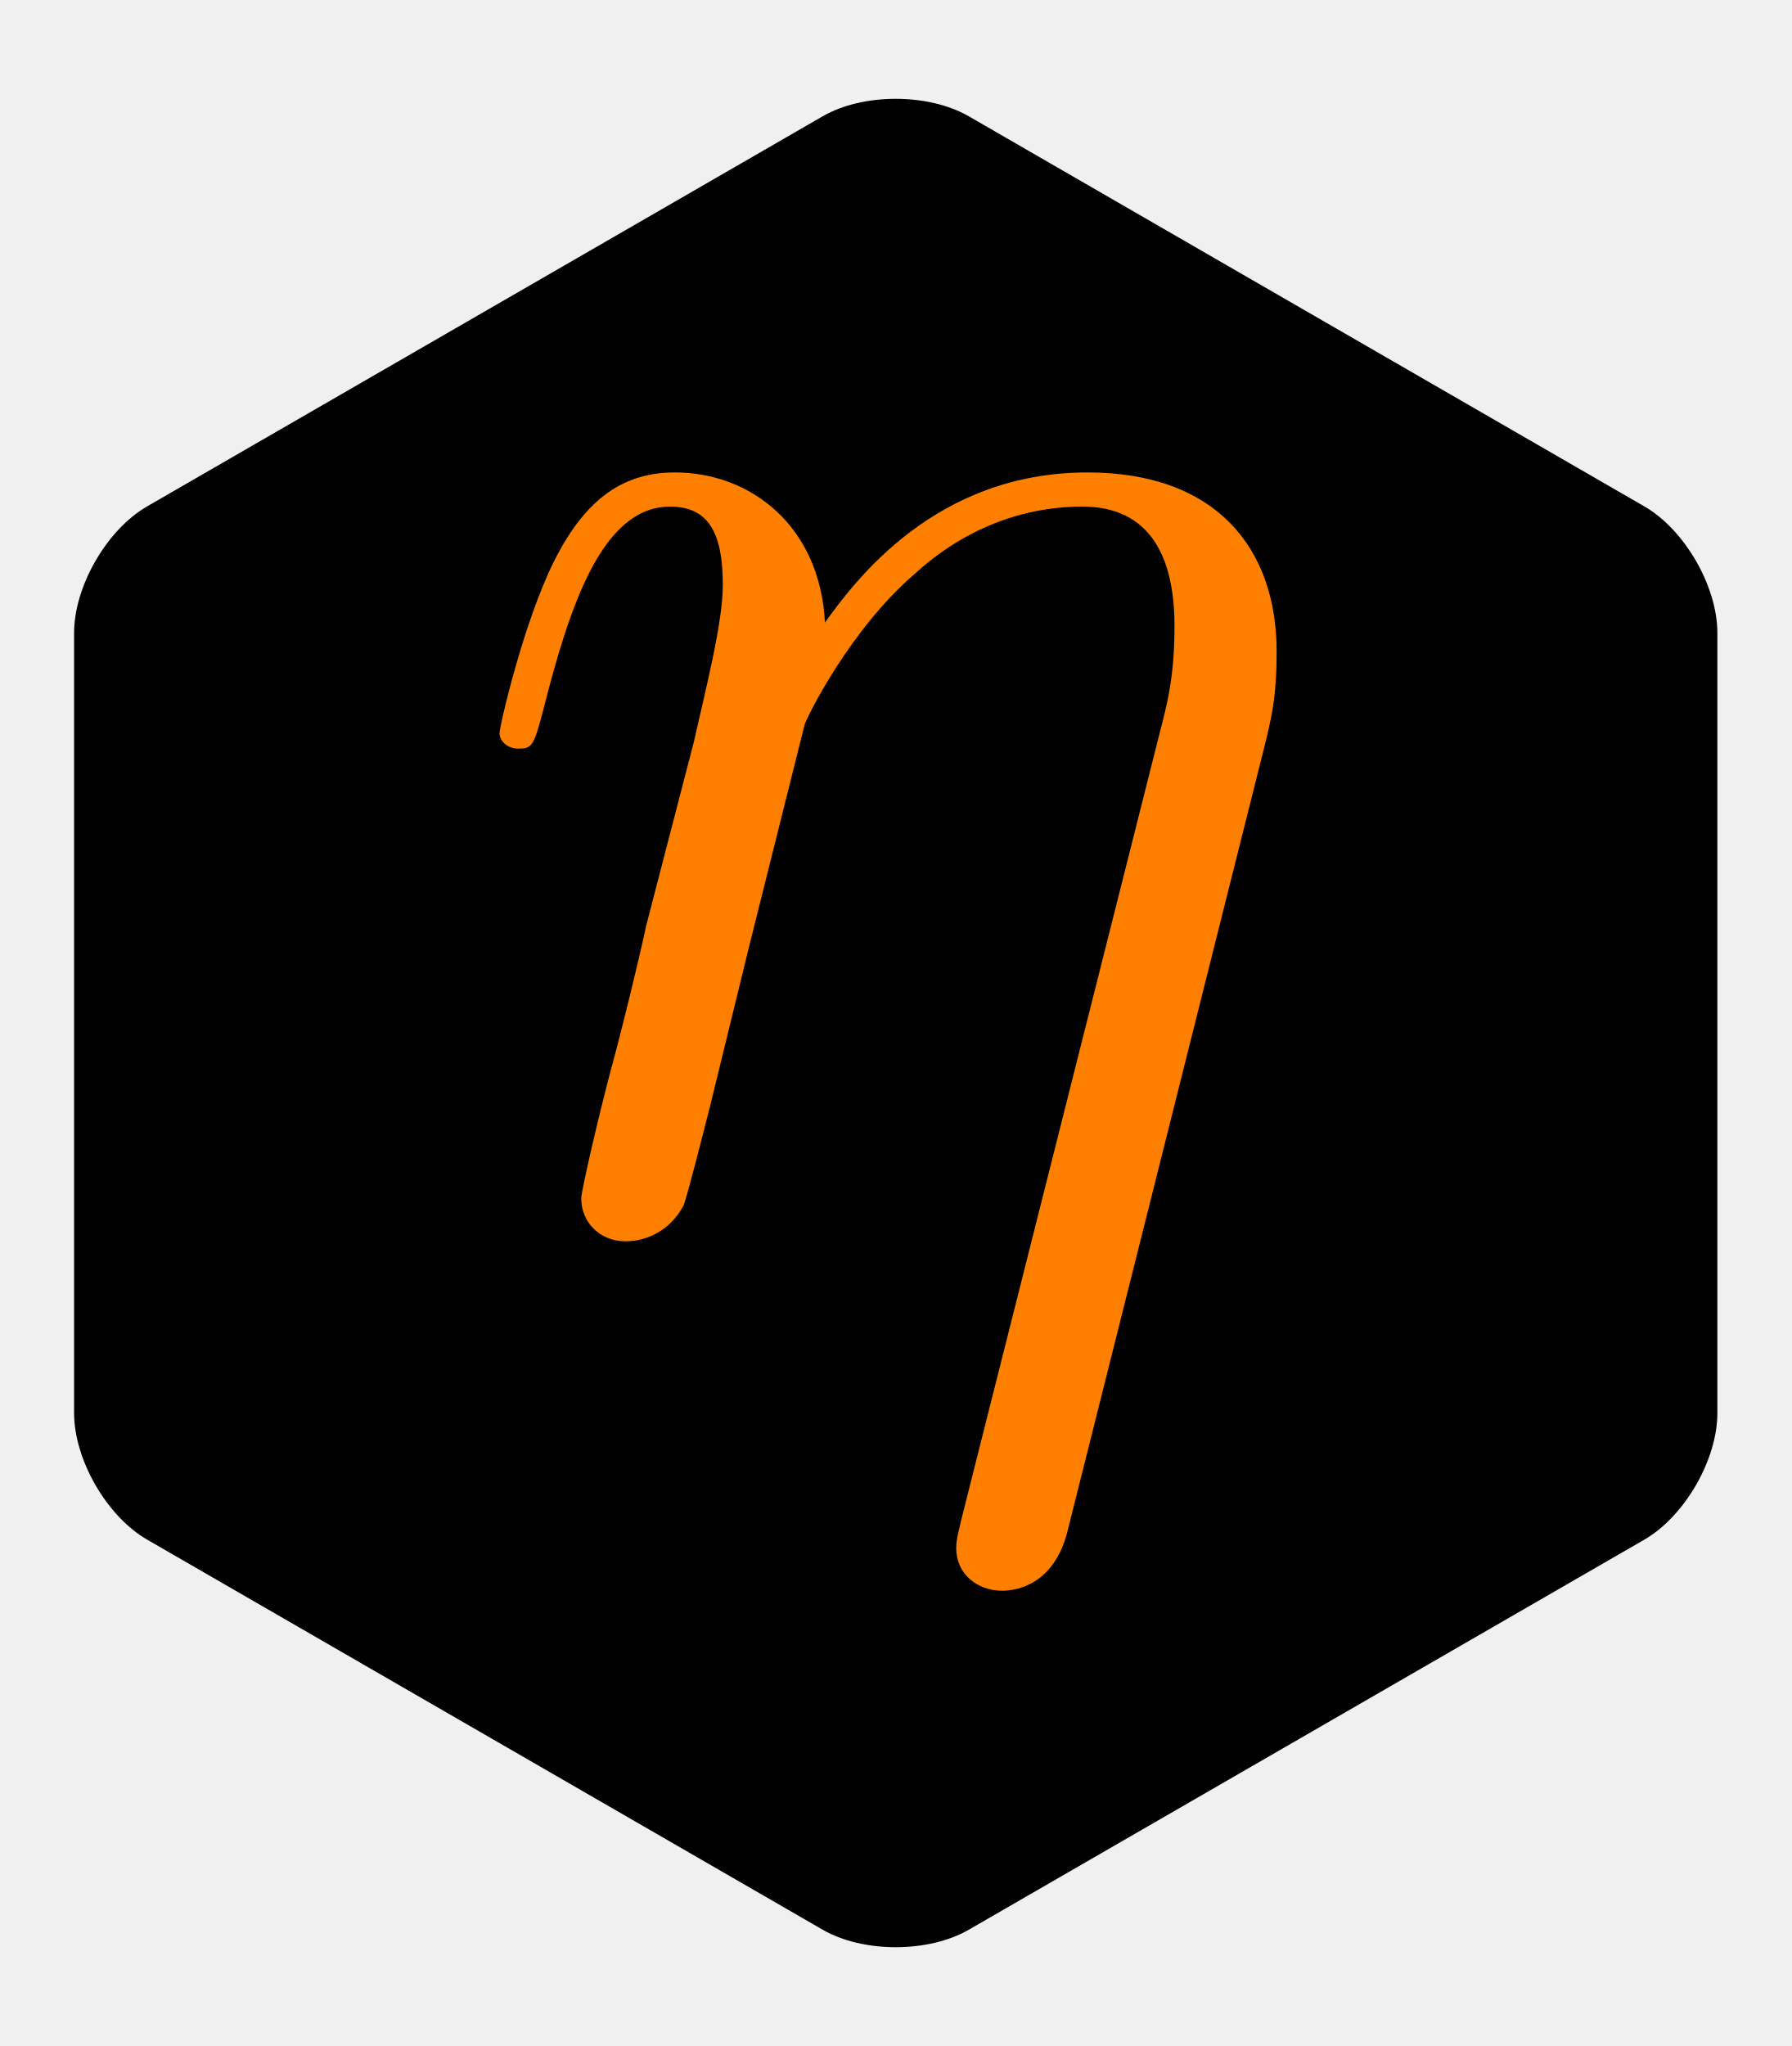
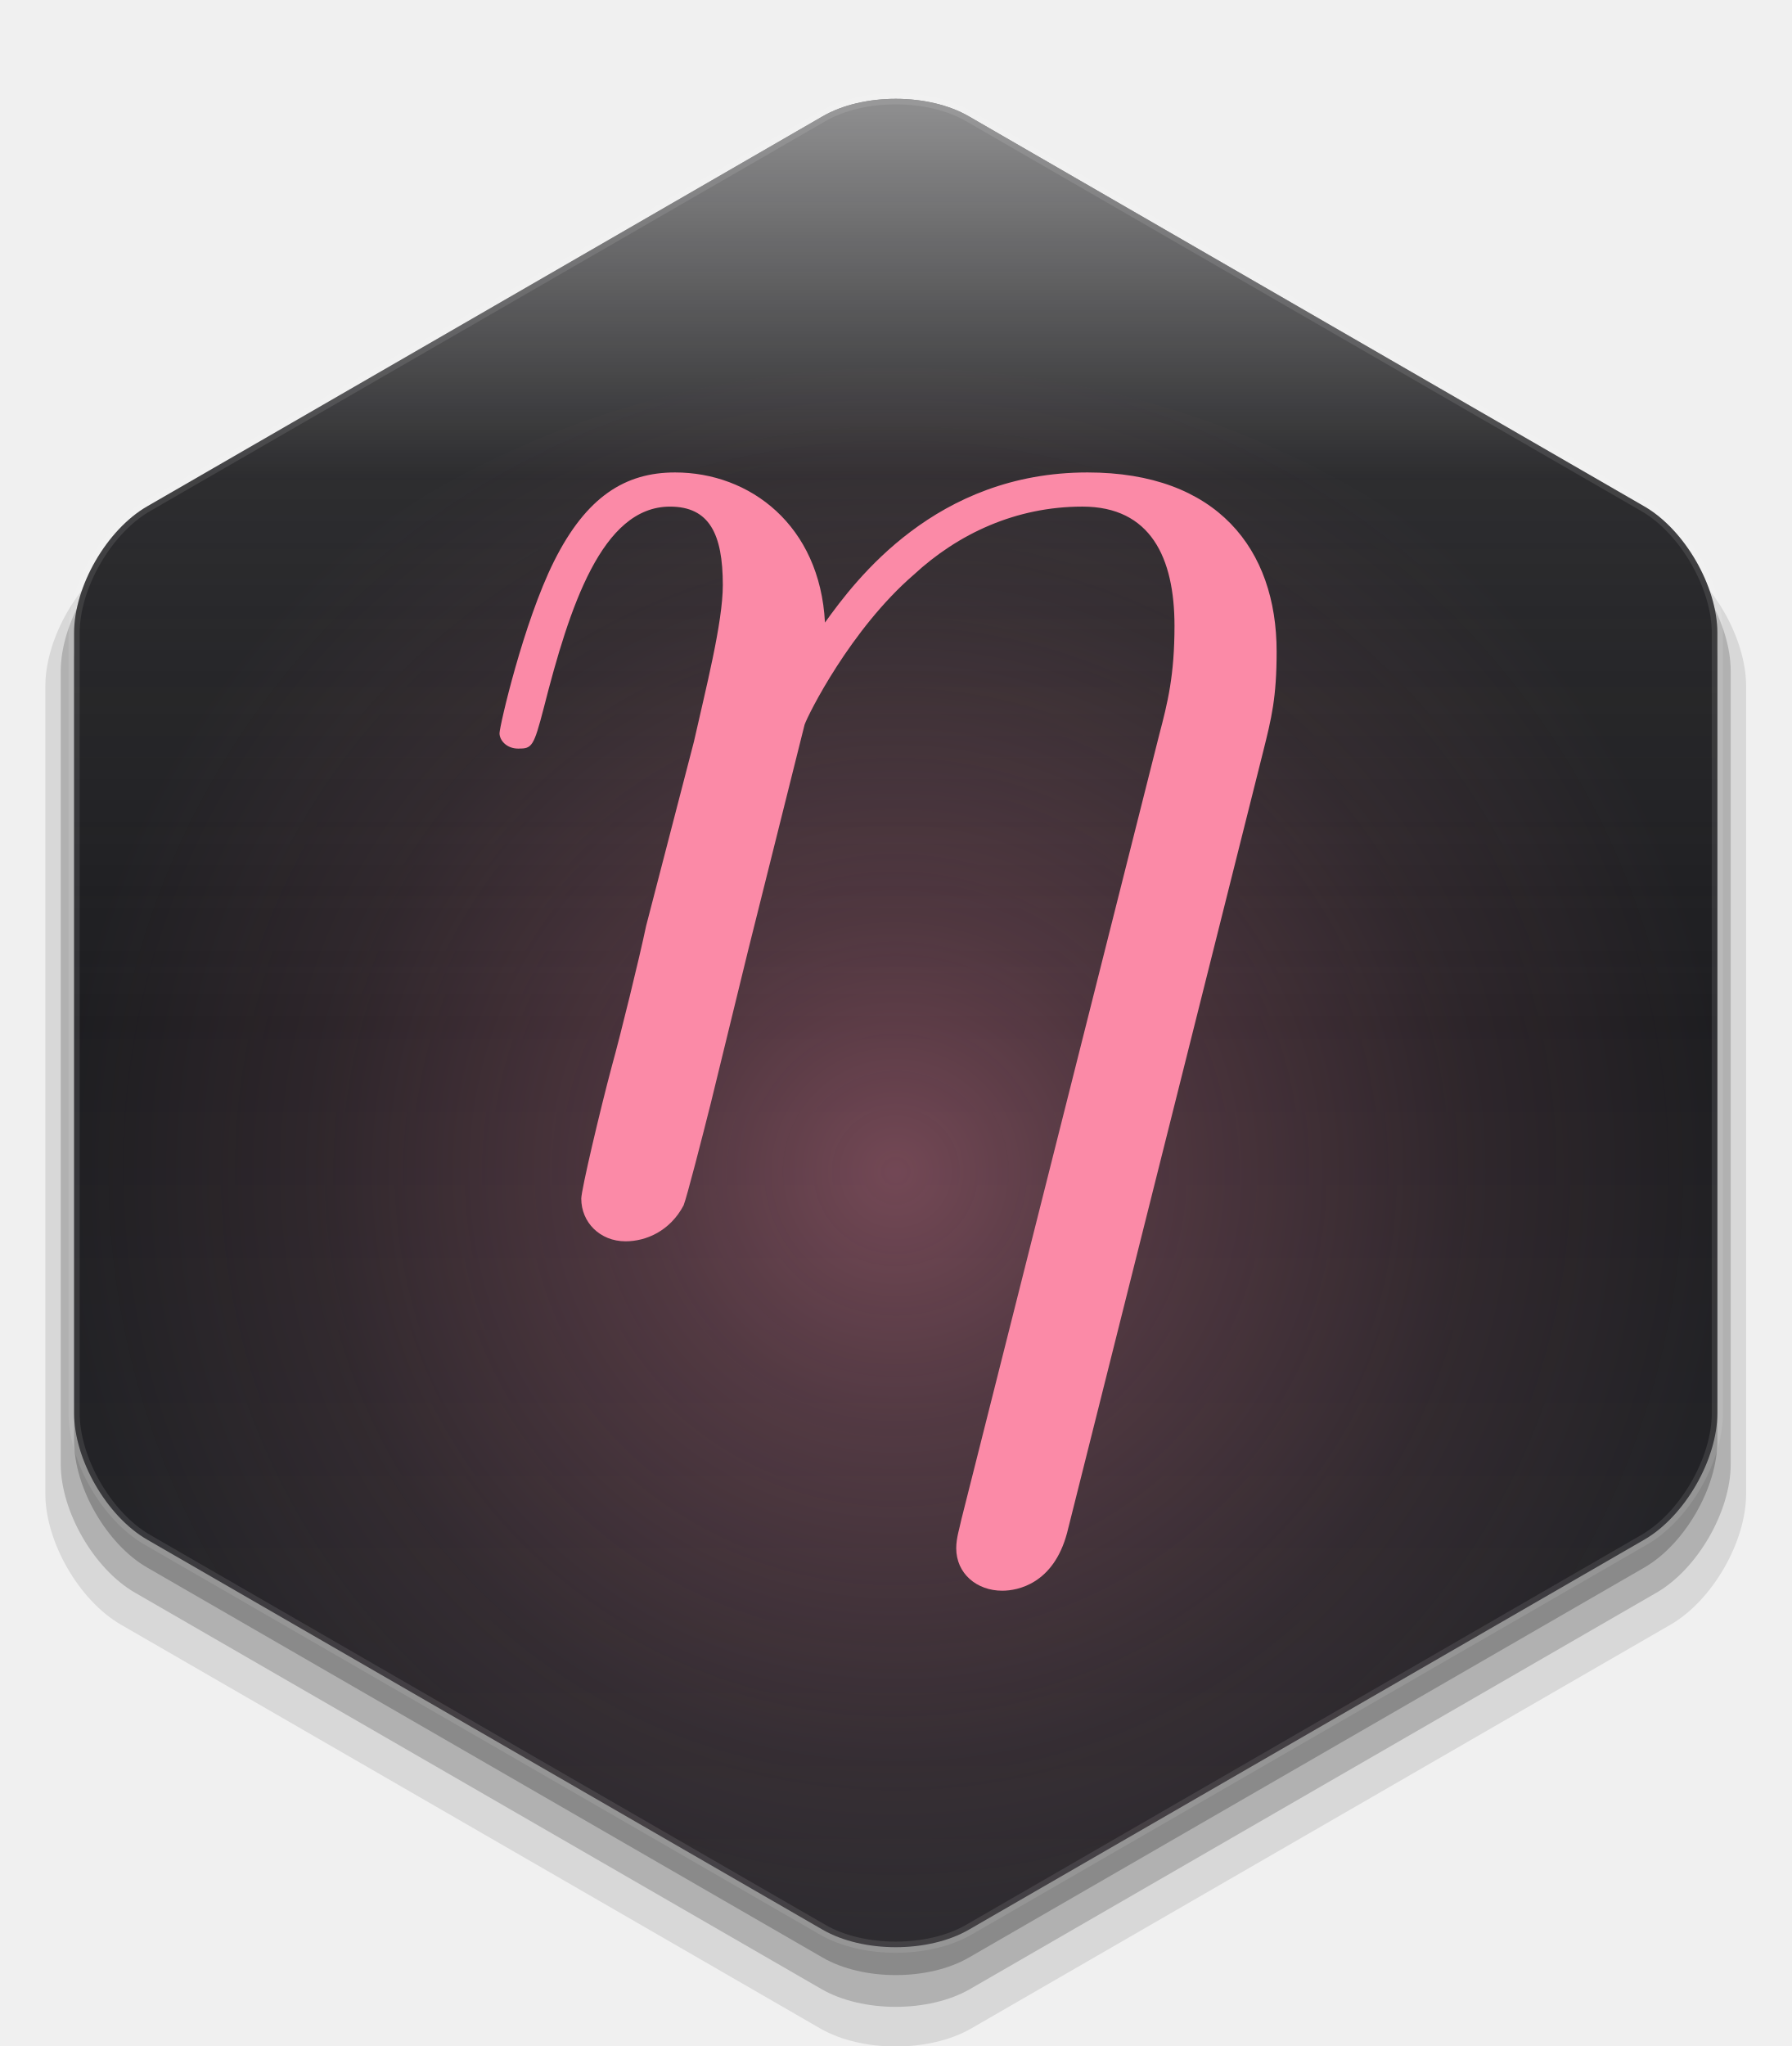
<svg xmlns="http://www.w3.org/2000/svg" version="1.1" id="svg1" width="160.575" height="183.361" viewBox="0 0 160.575 183.361">
-   <defs id="defs1" />
+   <defs id="defs1">
+     <linearGradient id="glassFill" x1="0" y1="0" x2="0" y2="1">
+       <stop offset="0%" stop-color="#2a2a2e" id="stop1" />
+       <stop offset="55%" stop-color="#1c1c1f" id="stop2" />
+       <stop offset="100%" stop-color="#101012" id="stop3" />
+     </linearGradient>
+     <linearGradient id="topHighlight" gradientUnits="userSpaceOnUse" x1="0" y1="10" x2="0" y2="92">
+       <stop offset="0%" stop-color="#ffffff" stop-opacity="0.52" id="stop4" />
+       <stop offset="40%" stop-color="#ffffff" stop-opacity="0.10" id="stop5" />
+       <stop offset="100%" stop-color="#ffffff" stop-opacity="0" id="stop6" />
+     </linearGradient>
+     <radialGradient id="etaGlow" gradientUnits="userSpaceOnUse" cx="80.29" cy="105" r="75">
+       <stop offset="0%" stop-color="#fb8aa7" stop-opacity="0.38" id="stop7" />
+       <stop offset="30%" stop-color="#fb8aa7" stop-opacity="0.22" id="stop8" />
+       <stop offset="70%" stop-color="#fb8aa7" stop-opacity="0.07" id="stop9" />
+       <stop offset="100%" stop-color="#fb8aa7" stop-opacity="0" id="stop10" />
+     </radialGradient>
+     <clipPath id="hexClip" clipPathUnits="userSpaceOnUse">
+       <path d="M 4.91,60.945 50.325,34.724 c 2.712,-1.565 4.91,-5.373 4.91,-8.504 v -52.441 c 0,-3.131 -2.198,-6.938 -4.91,-8.504 L 4.91,-60.945 c -2.712,-1.565 -7.108,-1.565 -9.819,0 l -45.416,26.221 c -2.712,1.565 -4.91,5.373 -4.91,8.504 v 52.441 c 0,3.131 2.198,6.938 4.91,8.504 L -4.91,60.945 c 2.712,1.565 7.108,1.565 9.819,0 z" transform="matrix(1.333333,0,0,-1.333333,80.288,91.68133)" id="path10" />
+     </clipPath>
+   </defs>
  <g id="g1">
-     <path id="path1" d="M 4.91,60.945 50.325,34.724 c 2.712,-1.565 4.91,-5.373 4.91,-8.504 v -52.441 c 0,-3.131 -2.198,-6.938 -4.91,-8.504 L 4.91,-60.945 c -2.712,-1.565 -7.108,-1.565 -9.819,0 l -45.416,26.221 c -2.712,1.565 -4.91,5.373 -4.91,8.504 v 52.441 c 0,3.131 2.198,6.938 4.91,8.504 L -4.91,60.945 c 2.712,1.565 7.108,1.565 9.819,0 z" style="fill:#000000;fill-opacity:1;fill-rule:nonzero;stroke:none" transform="matrix(1.333333,0,0,-1.333333,80.288,91.68133)" />
-     <path id="path2" d="m 54.422,-31.734 c 0.574,-2.297 0.914,-3.668 0.914,-6.762 0,-6.879 -4.008,-12.035 -12.715,-12.035 -10.195,0 -15.586,7.219 -17.648,10.09 -0.34,-6.539 -5.039,-10.09 -10.078,-10.09 -3.328,0 -5.953,1.605 -8.133,5.965 -2.062,4.125 -3.668,11.109 -3.668,11.566 0,0.457 0.457,1.031 1.266,1.031 0.914,0 1.031,-0.117 1.711,-2.742 1.723,-6.762 3.902,-13.523 8.484,-13.523 2.637,0 3.551,1.828 3.551,5.273 0,2.52 -1.148,6.984 -1.945,10.535 l -3.211,12.375 c -0.457,2.18 -1.723,7.336 -2.297,9.398 -0.797,2.977 -2.063,8.355 -2.063,8.93 0,1.605 1.266,2.871 2.977,2.871 1.383,0 2.988,-0.691 3.902,-2.414 0.223,-0.562 1.254,-4.582 1.828,-6.867 l 2.52,-10.313 3.785,-15.129 c 0.234,-0.68 3.094,-6.41 7.336,-10.078 2.977,-2.754 6.867,-4.582 11.344,-4.582 4.582,0 6.188,3.434 6.188,8.016 0,3.328 -0.457,5.156 -1.031,7.336 L 34.149,19.817 c -0.117,0.574 -0.352,1.266 -0.352,1.957 0,1.711 1.383,2.859 3.094,2.859 1.031,0 3.445,-0.457 4.359,-3.891 z m 0,0" style="fill:#ff8000;fill-opacity:1;fill-rule:nonzero;stroke:none" aria-label="η" transform="matrix(1.333333,0,0,1.333333,40.648,109.7147)" />
+     <path d="M 4.91,60.945 50.325,34.724 c 2.712,-1.565 4.91,-5.373 4.91,-8.504 v -52.441 c 0,-3.131 -2.198,-6.938 -4.91,-8.504 L 4.91,-60.945 c -2.712,-1.565 -7.108,-1.565 -9.819,0 l -45.416,26.221 c -2.712,1.565 -4.91,5.373 -4.91,8.504 v 52.441 c 0,3.131 2.198,6.938 4.91,8.504 L -4.91,60.945 c 2.712,1.565 7.108,1.565 9.819,0 z" style="fill:#000000;fill-opacity:0.10;stroke:none" transform="matrix(1.38,0,0,-1.38,80.288,97.68133)" id="path11" />
+     <path d="M 4.91,60.945 50.325,34.724 c 2.712,-1.565 4.91,-5.373 4.91,-8.504 v -52.441 c 0,-3.131 -2.198,-6.938 -4.91,-8.504 L 4.91,-60.945 c -2.712,-1.565 -7.108,-1.565 -9.819,0 l -45.416,26.221 c -2.712,1.565 -4.91,5.373 -4.91,8.504 v 52.441 c 0,3.131 2.198,6.938 4.91,8.504 L -4.91,60.945 c 2.712,1.565 7.108,1.565 9.819,0 z" style="fill:#000000;fill-opacity:0.18;stroke:none" transform="matrix(1.355,0,0,-1.355,80.288,95.68133)" id="path12" />
+     <path d="M 4.91,60.945 50.325,34.724 c 2.712,-1.565 4.91,-5.373 4.91,-8.504 v -52.441 c 0,-3.131 -2.198,-6.938 -4.91,-8.504 L 4.91,-60.945 c -2.712,-1.565 -7.108,-1.565 -9.819,0 l -45.416,26.221 c -2.712,1.565 -4.91,5.373 -4.91,8.504 v 52.441 c 0,3.131 2.198,6.938 4.91,8.504 L -4.91,60.945 c 2.712,1.565 7.108,1.565 9.819,0 z" style="fill:#000000;fill-opacity:0.22;stroke:none" transform="matrix(1.333333,0,0,-1.333333,80.288,94.18133)" id="path13" />
+     <path id="hexBase" d="M 4.91,60.945 50.325,34.724 c 2.712,-1.565 4.91,-5.373 4.91,-8.504 v -52.441 c 0,-3.131 -2.198,-6.938 -4.91,-8.504 L 4.91,-60.945 c -2.712,-1.565 -7.108,-1.565 -9.819,0 l -45.416,26.221 c -2.712,1.565 -4.91,5.373 -4.91,8.504 v 52.441 c 0,3.131 2.198,6.938 4.91,8.504 L -4.91,60.945 c 2.712,1.565 7.108,1.565 9.819,0 z" style="fill:url(#glassFill);stroke:#ffffff;stroke-opacity:0.10;stroke-width:0.75" transform="matrix(1.333333,0,0,-1.333333,80.288,91.68133)" />
+     <rect x="0" y="0" width="160.575" height="92" fill="url(#topHighlight)" clip-path="url(#hexClip)" id="rect13" />
+     <ellipse cx="80.29" cy="105" rx="78" ry="72" fill="url(#etaGlow)" clip-path="url(#hexClip)" id="ellipse13" />
+     <path id="path2" d="m 54.422,-31.734 c 0.574,-2.297 0.914,-3.668 0.914,-6.762 0,-6.879 -4.008,-12.035 -12.715,-12.035 -10.195,0 -15.586,7.219 -17.648,10.09 -0.34,-6.539 -5.039,-10.09 -10.078,-10.09 -3.328,0 -5.953,1.605 -8.133,5.965 -2.062,4.125 -3.668,11.109 -3.668,11.566 0,0.457 0.457,1.031 1.266,1.031 0.914,0 1.031,-0.117 1.711,-2.742 1.723,-6.762 3.902,-13.523 8.484,-13.523 2.637,0 3.551,1.828 3.551,5.273 0,2.52 -1.148,6.984 -1.945,10.535 l -3.211,12.375 c -0.457,2.18 -1.723,7.336 -2.297,9.398 -0.797,2.977 -2.063,8.355 -2.063,8.93 0,1.605 1.266,2.871 2.977,2.871 1.383,0 2.988,-0.691 3.902,-2.414 0.223,-0.562 1.254,-4.582 1.828,-6.867 l 2.52,-10.313 3.785,-15.129 c 0.234,-0.68 3.094,-6.41 7.336,-10.078 2.977,-2.754 6.867,-4.582 11.344,-4.582 4.582,0 6.188,3.434 6.188,8.016 0,3.328 -0.457,5.156 -1.031,7.336 L 34.149,19.817 c -0.117,0.574 -0.352,1.266 -0.352,1.957 0,1.711 1.383,2.859 3.094,2.859 1.031,0 3.445,-0.457 4.359,-3.891 z m 0,0" style="fill:#fb8aa7;fill-opacity:1;fill-rule:nonzero;stroke:none" aria-label="η" transform="matrix(1.333333,0,0,1.333333,40.648,109.7147)" />
  </g>
</svg>
